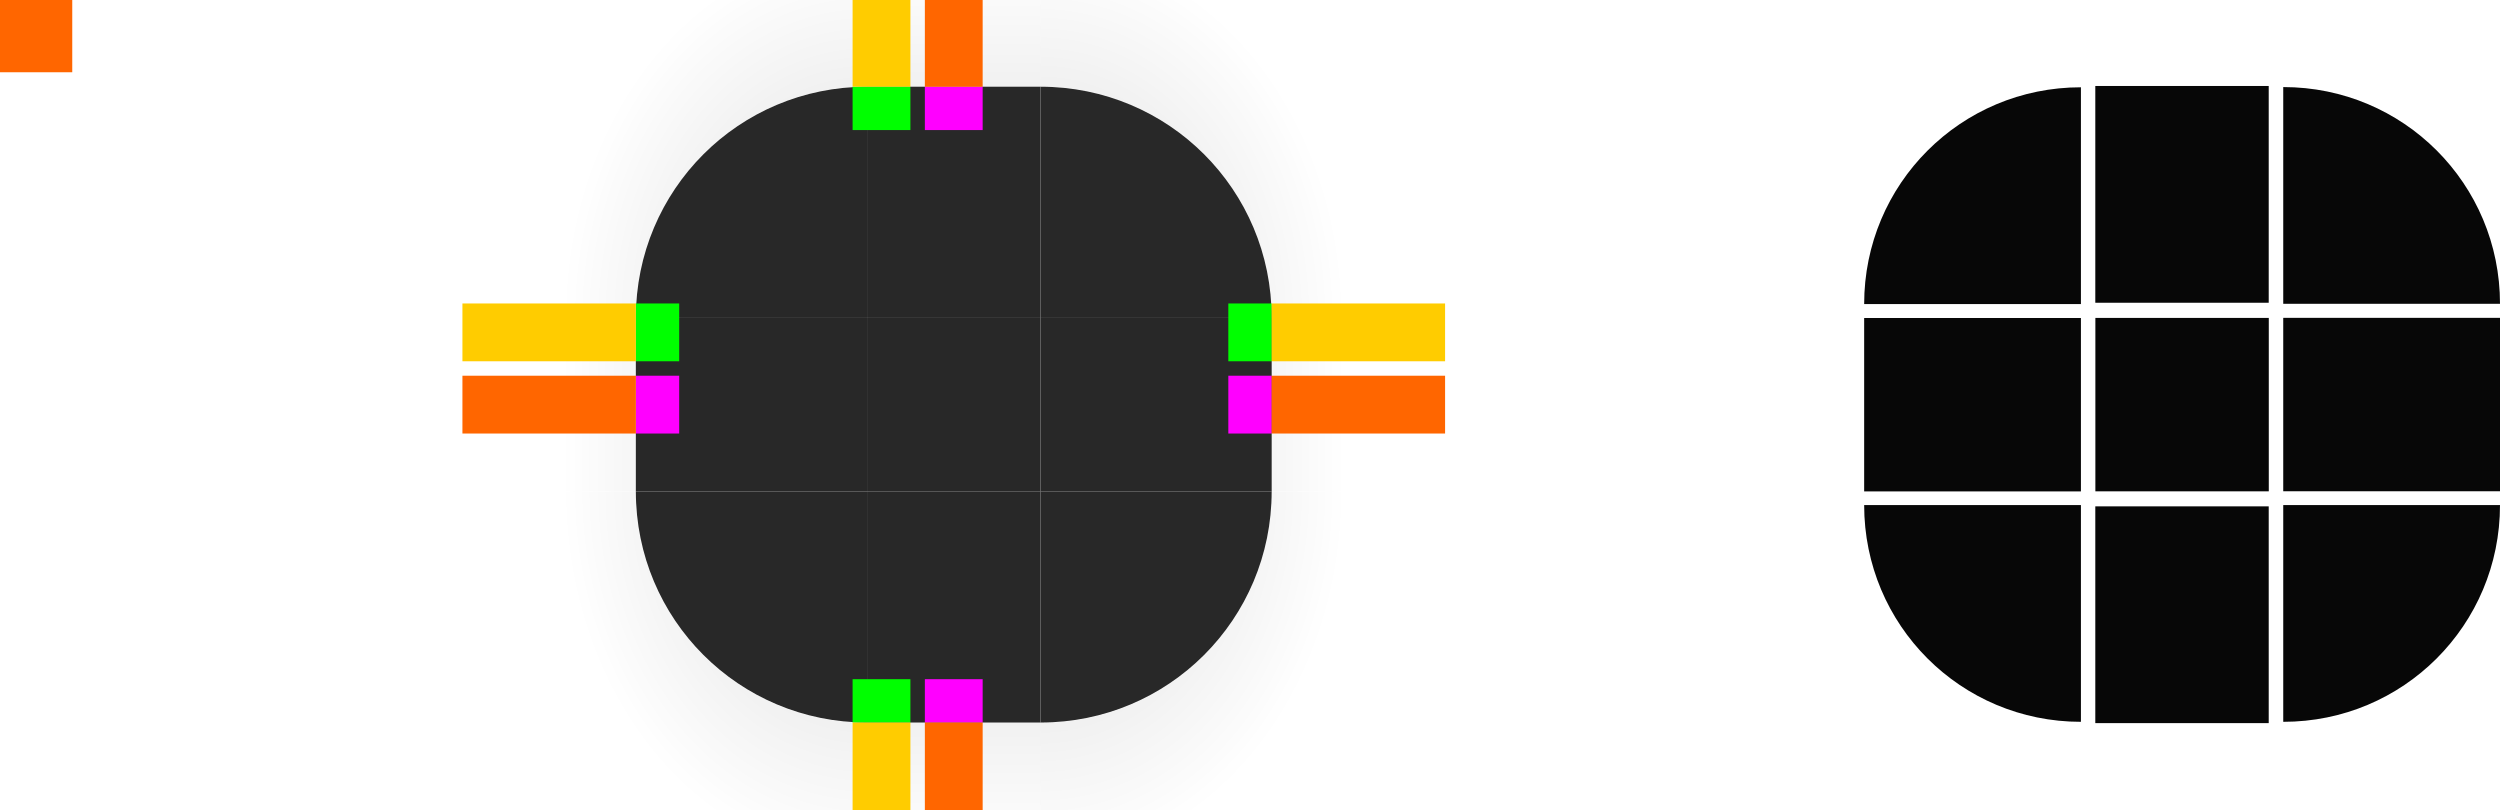
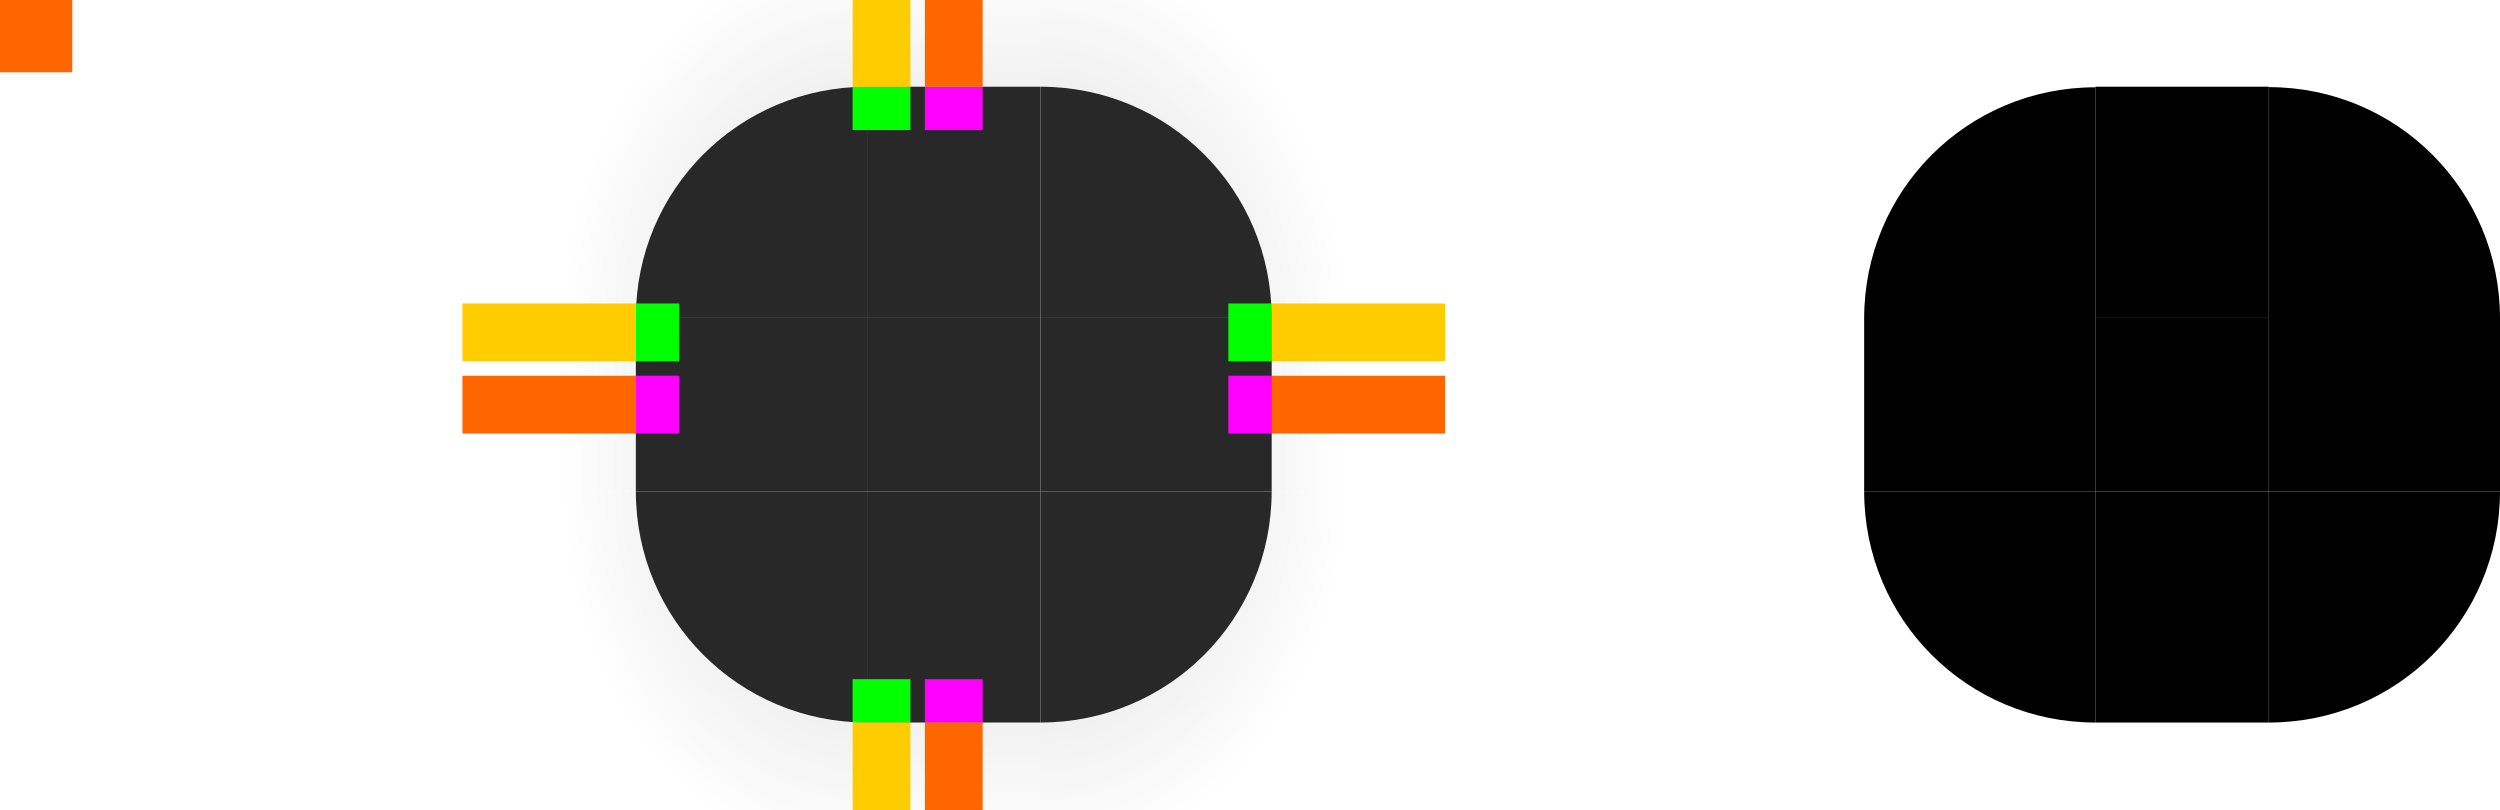
<svg xmlns="http://www.w3.org/2000/svg" xmlns:xlink="http://www.w3.org/1999/xlink" width="173" height="56" version="1.1" viewBox="0 0 173 56" id="svg118">
  <defs id="defs16">
    <style id="current-color-scheme" type="text/css">.ColorScheme-Text {
        color:#31363b;
        stop-color:#31363b;
      }
      .ColorScheme-Background {
        color:#eff0f1;
        stop-color:#eff0f1;
      }
      .ColorScheme-Highlight {
        color:#3281ea;
        stop-color:#3281ea;
      }
      .ColorScheme-ViewText {
        color:#31363b;
        stop-color:#31363b;
      }
      .ColorScheme-ViewBackground {
        color:#fcfcfc;
        stop-color:#fcfcfc;
      }
      .ColorScheme-ViewHover {
        color:#93cee9;
        stop-color:#93cee9;
      }
      .ColorScheme-ViewFocus{
        color:#3281ea;
        stop-color:#3281ea;
      }
      .ColorScheme-ButtonText {
        color:#31363b;
        stop-color:#31363b;
      }
      .ColorScheme-ButtonBackground {
        color:#eff0f1;
        stop-color:#eff0f1;
      }
      .ColorScheme-ButtonHover {
        color:#93cee9;
        stop-color:#93cee9;
      }
      .ColorScheme-ButtonFocus{
        color:#3281ea;
        stop-color:#3281ea;
      }</style>
    <linearGradient id="linearGradient4270">
      <stop stop-opacity=".667" offset="0" id="stop3" />
      <stop stop-opacity="0" offset="1" id="stop5" />
    </linearGradient>
    <radialGradient id="radialGradient1031" cx="77" cy="12" r="6" gradientTransform="matrix(2.1609e-5 4.2778 -3.5 1.768e-5 114 -295.39)" gradientUnits="userSpaceOnUse" xlink:href="#linearGradient4270" />
    <radialGradient id="radialGradient1025" cx="77" cy="12" r="6" gradientTransform="matrix(-2.1609e-5 4.2778 3.5 1.768e-5 18.002 -295.39)" gradientUnits="userSpaceOnUse" xlink:href="#linearGradient4270" />
    <radialGradient id="radialGradient1019" cx="77" cy="12" r="6" gradientTransform="matrix(2.1609e-5 -4.2778 -3.5 -1.768e-5 114 351.39)" gradientUnits="userSpaceOnUse" xlink:href="#linearGradient4270" />
    <linearGradient id="linearGradient4950" x1="49" x2="59.5" y1="932.36" y2="932.36" gradientTransform="matrix(.85714 0 0 1 8.9999 0)" gradientUnits="userSpaceOnUse" xlink:href="#linearGradient4270" />
    <linearGradient id="linearGradient4948" x1="-21" x2="-10.5" y1="932.36" y2="932.36" gradientTransform="matrix(.85714 0 0 1 -1 0)" gradientUnits="userSpaceOnUse" xlink:href="#linearGradient4270" />
    <linearGradient id="linearGradient4934" x1="946.36" x2="958.86" y1="-35" y2="-35" gradientTransform="matrix(.85714 0 0 1 137.2 0)" gradientUnits="userSpaceOnUse" xlink:href="#linearGradient4270" />
    <radialGradient id="radialGradient994" cx="77" cy="12" r="6" gradientTransform="matrix(-2.1609e-5 -4.2778 3.5 -1.768e-5 18.002 351.39)" gradientUnits="userSpaceOnUse" xlink:href="#linearGradient4270" />
    <linearGradient id="linearGradient4920" x1="-918.36" x2="-905.86" y1="-35" y2="-35" gradientTransform="matrix(1.2857 0 0 1 264.4 0)" gradientUnits="userSpaceOnUse" xlink:href="#linearGradient4270" />
  </defs>
  <g id="shadow-topleft" transform="matrix(1.1667 0 0 1.1667 64.667 -1086.8)" opacity=".25">
    <path transform="matrix(.85715 0 0 .85715 -55.429 931.51)" d="m32-6v28h12c0-8.864 7.136-16 16-16v-12h-28z" fill="url(#radialGradient994)" fill-rule="evenodd" opacity=".9" id="path18" />
  </g>
  <g id="shadow-topright" transform="matrix(-1.1667 0 0 1.1667 67.333 -1086.8)" opacity=".25">
    <path transform="matrix(-.85714 0 0 .85714 57.714 931.51)" d="m72-6v12c8.864 0 16 7.136 16 16h12v-28h-28z" fill="url(#radialGradient1019)" fill-rule="evenodd" opacity=".9" id="path21" />
  </g>
  <g id="shadow-bottomright" transform="matrix(-1.1667 0 0 -1.1667 67.333 1142.8)" opacity=".25">
    <path transform="matrix(-.85714 0 0 -.85714 57.714 979.5)" d="m88 34c0 8.864-7.136 16-16 16v12h28v-28h-12z" fill="url(#radialGradient1031)" fill-rule="evenodd" opacity=".9" id="path24" />
  </g>
  <g id="shadow-bottomleft" transform="matrix(1.1667 0 0 -1.1667 64.667 1142.8)" opacity=".25">
    <path transform="matrix(.85714 0 0 -.85714 -55.429 979.5)" d="m32 34v28h28v-12c-8.864 0-16-7.136-16-16h-12z" fill="url(#radialGradient1025)" fill-rule="evenodd" opacity=".9" id="path27" />
  </g>
  <rect id="hint-tile-center" y="-1.4648e-5" width="5" height="5" fill="#f60" />
  <g id="top" transform="matrix(0.375,0,0,2.6667,52.875,-2421.657)">
    <rect class="ColorScheme-Background" transform="matrix(0,-1,-1,0,0,0)" x="-916.36" y="-51" width="6" height="32" id="rect31" style="fill:#282828;opacity:1;fill-opacity:1" />
  </g>
  <g id="topleft" transform="matrix(1.3333,0,0,1.3333,26.6675,-1207.783)">
    <path d="m 25,910.36 c -6.648,0 -12,5.352 -12,12 h 12 v -10 z" id="path34" style="fill:#282828;opacity:1;fill-opacity:1" />
  </g>
  <g id="topright" transform="matrix(1.3333,0,0,1.3333,12.0015,-1207.783)">
    <path d="m 45,910.36 v 12 h 12 c 0,-6.648 -5.352,-12 -12,-12 z" id="path37" style="fill:#282828;opacity:1;fill-opacity:1" />
  </g>
  <g id="bottom" transform="matrix(0.375,0,0,2.6667,52.875,-2494.992)">
    <rect class="ColorScheme-Background" transform="rotate(90)" x="948.36" y="-51" width="6" height="32" id="rect40" style="fill:#282828;opacity:1;fill-opacity:1" />
  </g>
  <g id="bottomleft" transform="matrix(1.3333,0,0,1.3333,26.6675,-1222.448)">
    <path d="m 13,942.36 c 0,6.648 5.352,12 12,12 v -12 H 15 Z" id="path43" style="fill:#282828;opacity:1;fill-opacity:1" />
  </g>
  <g id="bottomright" transform="matrix(1.3333,0,0,1.3333,12.0015,-1222.448)">
    <path d="m 45,942.36 v 12 c 6.648,0 12,-5.352 12,-12 H 47 Z" id="path46" style="fill:#282828;opacity:1;fill-opacity:1" />
  </g>
  <g id="left" transform="matrix(2.6667,0,0,0.375,9.3327,-321.635)">
    <rect class="ColorScheme-Background" transform="scale(-1,1)" x="-19" y="916.36" width="6" height="32" id="rect49" style="fill:#282828;opacity:1;fill-opacity:1" />
  </g>
  <g id="right" transform="matrix(2.6667,0,0,0.375,-64.0017,-321.635)">
    <rect class="ColorScheme-Background" x="51" y="916.36" width="6" height="32" id="rect52" style="fill:#282828;opacity:1;fill-opacity:1" />
  </g>
  <rect id="center" class="ColorScheme-Background" x="60" y="22" width="12" height="12" style="fill:#282828;opacity:1;fill-opacity:1" />
  <rect id="hint-top-margin" x="64" y="6" width="4" height="3" fill="#ff00ff" />
  <rect id="hint-bottom-margin" x="64" y="47" width="4" height="3" fill="#f0f" />
  <rect id="hint-right-margin" transform="rotate(90)" x="26" y="-88" width="4" height="3" fill="#f0f" />
  <rect id="hint-left-margin" transform="rotate(90)" x="26" y="-47" width="4" height="3" fill="#f0f" />
  <g id="shadow-top" transform="matrix(.375 0 0 1.5556 52.875 -1403.5)" opacity=".25">
    <rect transform="matrix(0,-1,-1,0,0,0)" x="-916.36" y="-51" width="6" height="32" fill="none" opacity="1" id="rect60" />
    <rect transform="matrix(0,-1,-1,0,0,0)" x="-906.08" y="-51" width="7.714" height="32" fill="url(#linearGradient4920)" opacity=".9" id="rect62" />
    <rect transform="matrix(0,-1,-1,0,0,0)" x="-911.36" y="-51" width="1" height="32" fill="none" opacity="1" id="rect64" />
  </g>
  <g id="shadow-bottom" transform="matrix(.375 0 0 2.3333 52.875 -2178.8)" opacity=".25">
    <rect transform="rotate(90)" x="948.36" y="-51" width="6" height="32" fill="none" opacity="1" id="rect67" />
    <rect transform="rotate(90)" x="955.22" y="-51" width="5.143" height="32" fill="url(#linearGradient4934)" opacity=".9" id="rect69" />
    <rect transform="rotate(90)" x="953.36" y="-51" width="1" height="32" fill="none" opacity="1" id="rect71" />
  </g>
  <g id="shadow-left" transform="matrix(2.3333 0 0 .375 15.667 -321.64)" opacity=".25">
    <rect transform="scale(-1,1)" x="-19" y="916.36" width="6" height="32" fill="none" opacity="1" id="rect74" />
    <rect transform="scale(-1,1)" x="-12.143" y="916.36" width="5.143" height="32" fill="url(#linearGradient4948)" opacity=".9" id="rect76" />
    <rect transform="scale(-1,1)" x="-14" y="916.36" width="1" height="32" fill="none" opacity="1" id="rect78" />
  </g>
  <g id="shadow-right" transform="matrix(2.3333 0 0 .375 -47 -321.64)" opacity=".25">
    <rect x="51" y="916.36" width="6" height="32" fill="none" opacity="1" id="rect81" />
    <rect x="57.857" y="916.36" width="5.143" height="32" fill="url(#linearGradient4950)" opacity=".9" id="rect83" />
    <rect x="56" y="916.36" width="1" height="32" fill="none" opacity="1" id="rect85" />
  </g>
  <rect id="shadow-hint-top-margin" x="64" y="-6" width="4" height="12" fill="#ff6600" />
  <rect id="shadow-hint-bottom-margin" x="64" y="50" width="4" height="12" fill="#f60" />
  <rect id="shadow-hint-right-margin" transform="rotate(90)" x="26" y="-100" width="4" height="12" fill="#f60" />
  <rect id="shadow-hint-left-margin" transform="rotate(90)" x="26" y="-44" width="4" height="12" fill="#f60" />
-   <g id="mask-top" transform="matrix(.375 0 0 1.25 137.87 -1132)">
-     <rect transform="matrix(0,-1,-1,0,0,0)" x="-922.36" y="-51" width="12" height="32" opacity=".97" id="rect92" />
-   </g>
-   <g id="mask-topleft" transform="matrix(1.5 0 0 1.5 109.5 -1359.5)">
-     <path d="m23 910.36c-5.54 0-10 4.46-10 10h10z" opacity=".97" stroke-width="2" id="path95" />
-   </g>
-   <g id="mask-topright" transform="matrix(1.875 0 0 1.875 66.125 -1700.9)">
-     <path d="m49 910.36v8h8c0-4.432-3.568-8-8-8z" opacity=".97" stroke-width="1.6" id="path98" />
-   </g>
-   <g id="mask-bottom" transform="matrix(.375 0 0 1.5 137.87 -1381.5)">
-     <rect transform="rotate(90)" x="944.36" y="-51" width="10" height="32" opacity=".97" id="rect101" />
-   </g>
-   <g id="mask-bottomleft" transform="matrix(1.25 0 0 1.25 112.75 -1143)">
-     <path d="m13 942.36c0 6.648 5.352 12 12 12v-12z" opacity=".97" stroke-width="2.4" id="path104" />
-   </g>
-   <g id="mask-bottomright" transform="matrix(1.25 0 0 1.25 101.75 -1143)">
-     <path d="m45 942.36v12c6.648 0 12-5.352 12-12z" opacity=".97" stroke-width="2.4" id="path107" />
-   </g>
-   <g id="mask-left" transform="matrix(1.25 0 0 .60001 112.75 -531.42)">
-     <rect transform="scale(-1,1)" x="-25" y="922.36" width="12" height="20" opacity=".97" id="rect110" />
-   </g>
-   <g id="mask-right" transform="matrix(1.5 0 0 .375 87.5 -321.64)">
-     <rect x="47" y="916.36" width="10" height="32" opacity=".97" id="rect113" />
-   </g>
-   <rect id="mask-center" x="145" y="22" width="12" height="12" opacity=".97" />
  <rect id="shadow-center" class="ColorScheme-Background" x="60" y="80" width="12" height="12" color="#eff0f1" opacity="0" stroke-width=".375" />
  <rect style="color:#eff0f1;opacity:0.9;fill:currentColor;fill-opacity:1;stroke:none;stop-color:#eff0f1" id="thick-center" width="32" height="32" x="20" y="-62.21" class="ColorScheme-Background" />
  <rect transform="rotate(90)" style="fill:#800080;fill-opacity:1;stroke:none;stroke-width:1.155" id="thick-hint-right-margin" width="4" height="8" x="-42.21" y="-57" />
  <rect transform="rotate(90)" y="-21" x="-42.21" height="8" width="4" id="thick-hint-left-margin" style="fill:#800080;fill-opacity:1;stroke:none;stroke-width:1.155" />
  <rect y="-68.21" x="39" height="8" width="4" id="thick-hint-top-margin" style="fill:#800080;fill-opacity:1;stroke:none;stroke-width:1.155" />
  <rect style="fill:#800080;fill-opacity:1;stroke:none;stroke-width:1.155" id="thick-hint-bottom-margin" width="4" height="8" x="40" y="-32.21" />
  <rect y="6" x="59" height="3" width="4" id="hint-top-inset" style="fill:#00ff00;fill-opacity:1;stroke:none;stroke-width:0.707" />
  <rect style="fill:#ffcc00;fill-opacity:1;stroke:none;stroke-width:1.414" id="shadow-hint-top-inset" width="4" height="12" x="59" y="-6" />
  <rect transform="rotate(90)" style="fill:#00ff00;fill-opacity:1;stroke:none;stroke-width:0.707" id="hint-right-inset" width="4" height="3" x="21" y="-88" />
  <rect y="-100" x="21" height="12" width="4" id="shadow-hint-right-inset" style="fill:#ffcc00;fill-opacity:1;stroke:none;stroke-width:1.414" transform="rotate(90)" />
  <rect transform="rotate(90)" y="-47" x="21" height="3" width="4" id="hint-left-inset" style="fill:#00ff00;fill-opacity:1;stroke:none;stroke-width:0.707" />
  <rect style="fill:#ffcc00;fill-opacity:1;stroke:none;stroke-width:1.414" id="shadow-hint-left-inset" width="4" height="12" x="21" y="-44" transform="rotate(90)" />
  <rect style="fill:#00ff00;fill-opacity:1;stroke:none;stroke-width:0.707" id="hint-bottom-inset" width="4" height="3" x="59" y="47" />
  <rect y="50" x="59" height="12" width="4" id="shadow-hint-bottom-inset" style="fill:#ffcc00;fill-opacity:1;stroke:none;stroke-width:1.414" />
+   <g id="mask-top" transform="matrix(0.375,0,0,1.333333,137.875,-1207.813)">
+     <rect transform="matrix(0,-1,-1,0,0,0)" x="-922.36" y="-51" width="12" height="32" id="rect92" />
+   </g>
+   <g id="mask-topleft" transform="matrix(1.6,0,0,1.6,108.2,-1450.536)">
+     <path d="m 23,910.36 c -5.54,0 -10,4.46 -10,10 h 10 z" id="path95" />
+   </g>
+   <g id="mask-topright" transform="matrix(1.875,0,0,1.875,65.125,-1700.895)">
+     <path d="m 49,910.36 v 8.533 h 8.533 C 57.533,914.166 53.727,910.36 49,910.36 Z" id="path98" />
+   </g>
+   <g id="mask-bottom" transform="matrix(0.375,0,0,1.6,137.875,-1476.976)">
+     <rect transform="rotate(90)" x="944.36" y="-51" width="10" height="32" id="rect101" />
+   </g>
+   <g id="mask-bottomleft" transform="matrix(1.333333,0,0,1.333333,111.6667,-1222.48)">
+     <path d="m 13,942.36 c 0,6.648 5.352,12 12,12 v -12 z" id="path104" />
+   </g>
+   <g id="mask-bottomright" transform="matrix(1.333333,0,0,1.333333,97,-1222.48)">
+     <path d="m 45,942.36 v 12 c 6.648,0 12,-5.352 12,-12 z" id="path107" />
+   </g>
+   <g id="mask-left" transform="matrix(1.333333,0,0,0.60001,111.6667,-531.42)">
+     <rect transform="scale(-1,1)" x="-25" y="922.36" width="12" height="20" id="rect110" />
+   </g>
+   <g id="mask-right" transform="matrix(1.6,0,0,0.375,81.8,-321.635)">
+     <rect x="47" y="916.36" width="10" height="32" id="rect113" />
+   </g>
+   <rect id="mask-center" x="145" y="22" width="12" height="12" />
</svg>
